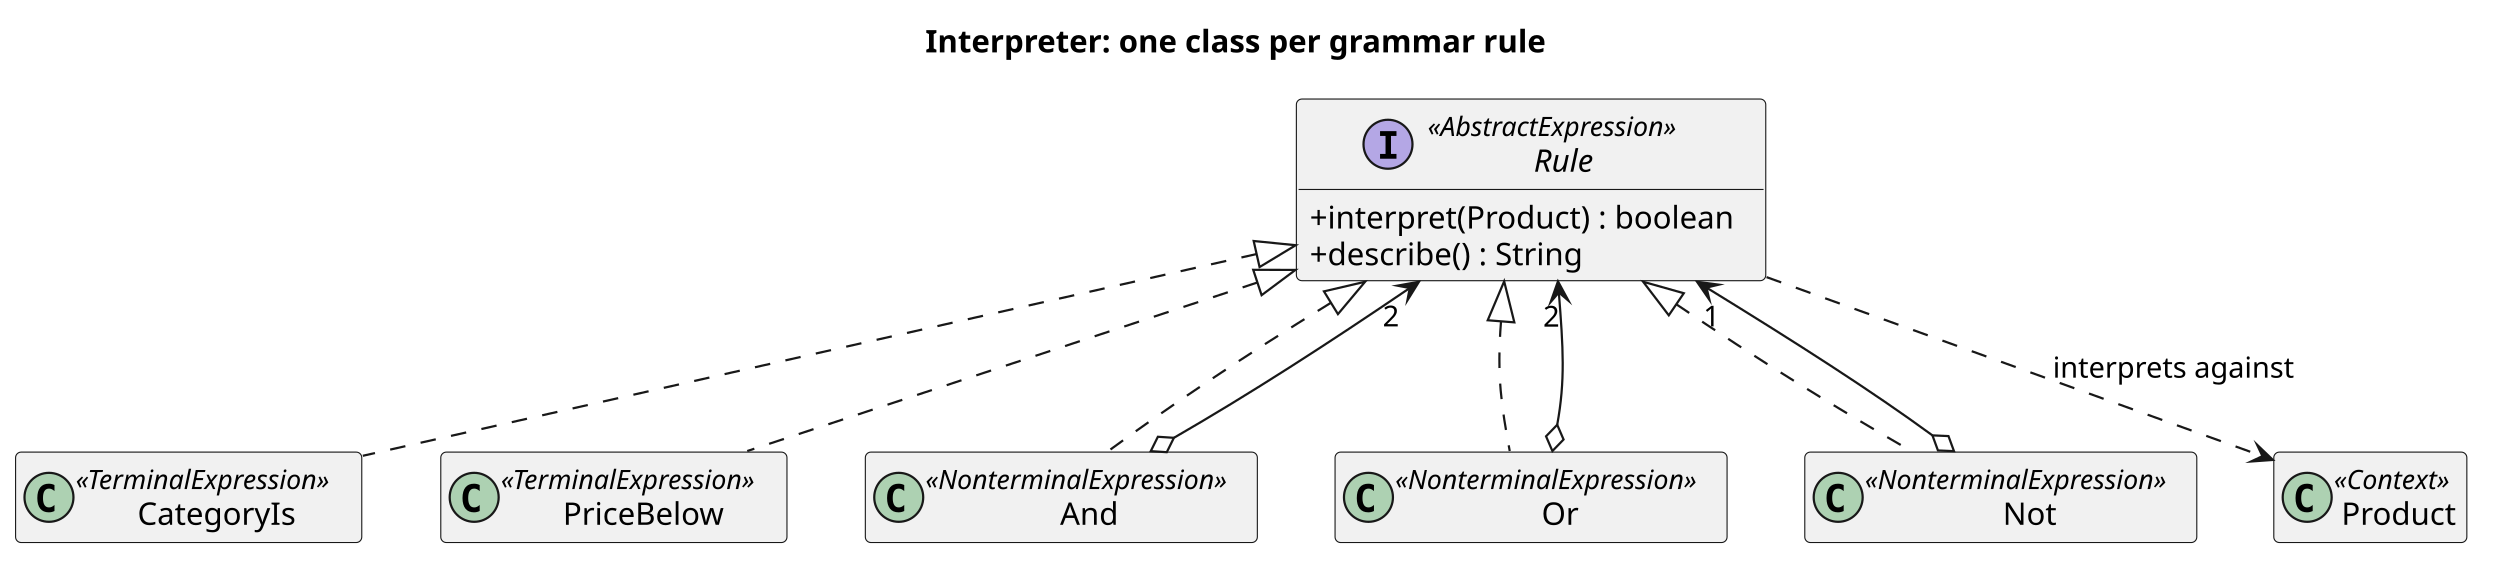
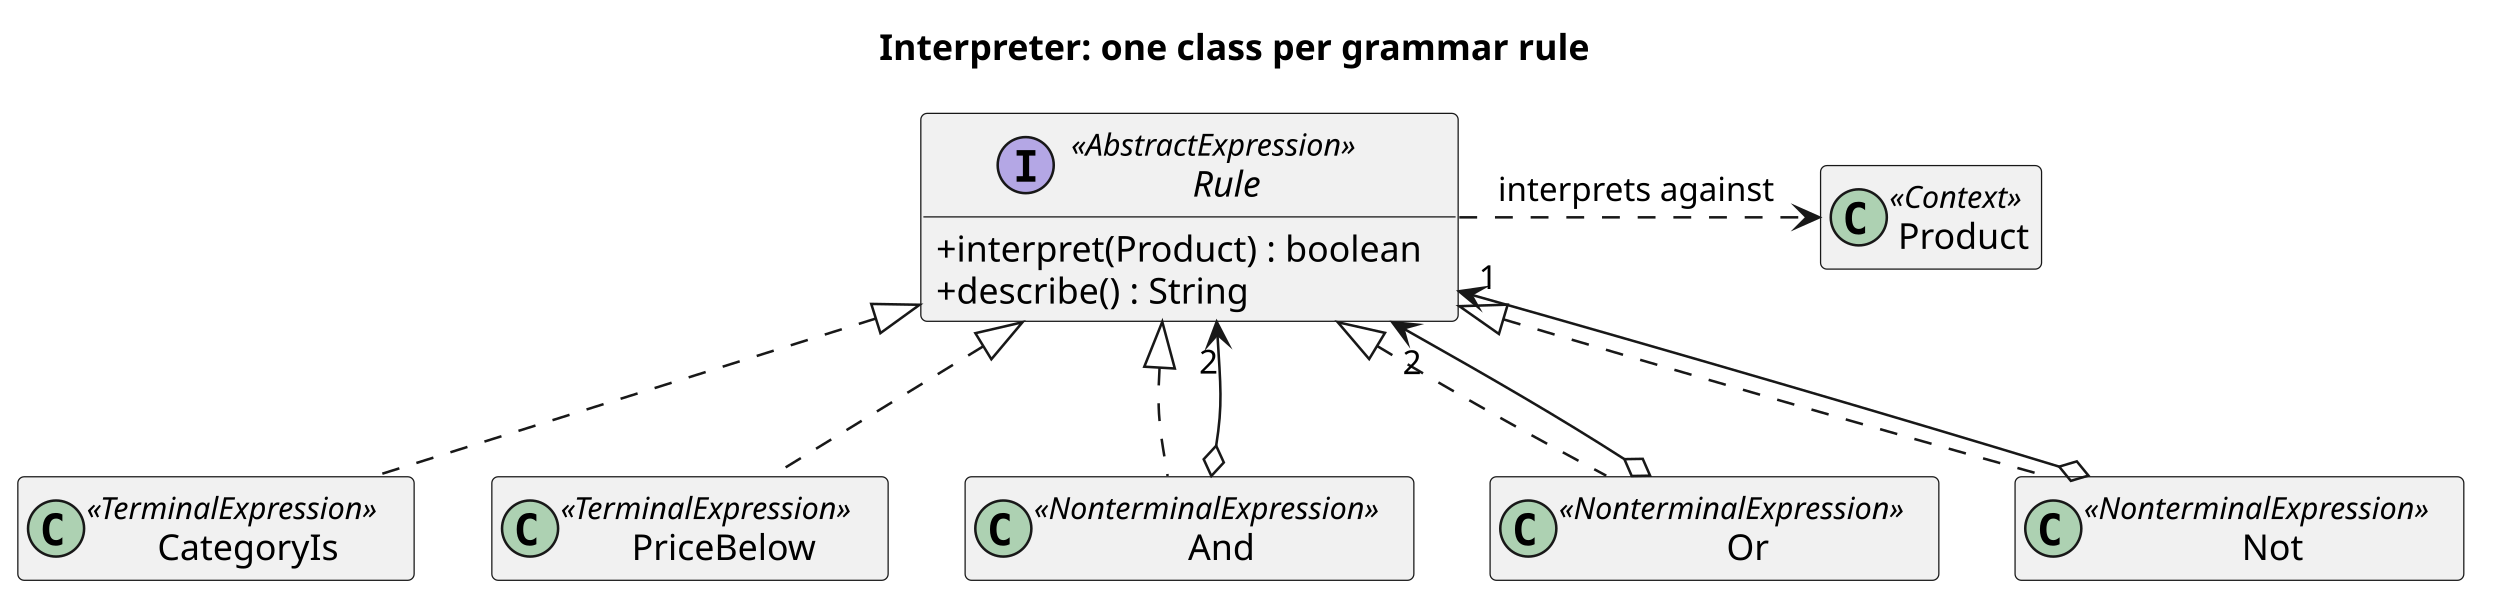
- <svg xmlns="http://www.w3.org/2000/svg" contentStyleType="text/css" data-diagram-type="CLASS" height="257px" preserveAspectRatio="none" style="width:1123px;height:257px;background:#FFFFFF;" version="1.1" viewBox="0 0 1123 257" width="1123px" zoomAndPan="magnify">
+ <svg xmlns="http://www.w3.org/2000/svg" contentStyleType="text/css" data-diagram-type="CLASS" height="241px" preserveAspectRatio="none" style="width:981px;height:241px;background:#FFFFFF;" version="1.1" viewBox="0 0 981 241" width="981px" zoomAndPan="magnify">
  <defs />
  <g>
-     <g class="title" data-source-line="3">
-       <text fill="#000000" font-family="sans-serif" font-size="14" font-weight="700" lengthAdjust="spacing" textLength="284.833" x="415.637" y="23.535">Interpreter: one class per grammar rule</text>
+     <g class="title" data-source-line="5">
+       <text fill="#000000" font-family="sans-serif" font-size="14" font-weight="700" lengthAdjust="spacing" textLength="284.833" x="344.983" y="23.535">Interpreter: one class per grammar rule</text>
    </g>
-     <g class="entity" data-qualified-name="Rule" data-source-line="4" id="ent0001">
-       <rect fill="#F1F1F1" height="81.598" rx="2.5" ry="2.5" style="stroke:#181818;stroke-width:0.5;" width="210.851" x="582.33" y="44.488" />
-       <ellipse cx="623.49" cy="64.799" fill="#B4A7E5" rx="11" ry="11" style="stroke:#181818;stroke-width:1;" />
-       <path d="M619.918,61.064 L619.918,58.906 L627.297,58.906 L627.297,61.064 L624.832,61.064 L624.832,69.141 L627.297,69.141 L627.297,71.299 L619.918,71.299 L619.918,69.141 L622.383,69.141 L622.383,61.064 Z " fill="#000000" />
-       <text fill="#000000" font-family="sans-serif" font-size="12" font-style="italic" lengthAdjust="spacing" textLength="124.717" x="641.304" y="61.09">«AbstractExpression»</text>
-       <text fill="#000000" font-family="sans-serif" font-size="14" font-style="italic" lengthAdjust="spacing" textLength="29.388" x="688.968" y="77.156">Rule</text>
-       <line style="stroke:#181818;stroke-width:0.5;" x1="583.33" x2="792.181" y1="85.109" y2="85.109" />
-       <text fill="#000000" font-family="sans-serif" font-size="14" lengthAdjust="spacing" textLength="198.851" x="588.33" y="102.644">+interpret(Product) : boolean</text>
-       <text fill="#000000" font-family="sans-serif" font-size="14" lengthAdjust="spacing" textLength="130.799" x="588.33" y="119.133">+describe() : String</text>
+     <g class="entity" data-qualified-name="Rule" data-source-line="6" id="ent0001">
+       <rect fill="#F1F1F1" height="81.598" rx="2.5" ry="2.5" style="stroke:#181818;stroke-width:0.5;" width="210.851" x="361.33" y="44.488" />
+       <ellipse cx="402.49" cy="64.799" fill="#B4A7E5" rx="11" ry="11" style="stroke:#181818;stroke-width:1;" />
+       <path d="M398.918,61.064 L398.918,58.906 L406.297,58.906 L406.297,61.064 L403.832,61.064 L403.832,69.141 L406.297,69.141 L406.297,71.299 L398.918,71.299 L398.918,69.141 L401.383,69.141 L401.383,61.064 Z " fill="#000000" />
+       <text fill="#000000" font-family="sans-serif" font-size="12" font-style="italic" lengthAdjust="spacing" textLength="124.717" x="420.304" y="61.09">«AbstractExpression»</text>
+       <text fill="#000000" font-family="sans-serif" font-size="14" font-style="italic" lengthAdjust="spacing" textLength="29.388" x="467.968" y="77.156">Rule</text>
+       <line style="stroke:#181818;stroke-width:0.5;" x1="362.33" x2="571.181" y1="85.109" y2="85.109" />
+       <text fill="#000000" font-family="sans-serif" font-size="14" lengthAdjust="spacing" textLength="198.851" x="367.33" y="102.644">+interpret(Product) : boolean</text>
+       <text fill="#000000" font-family="sans-serif" font-size="14" lengthAdjust="spacing" textLength="130.799" x="367.33" y="119.133">+describe() : String</text>
    </g>
-     <g class="entity" data-qualified-name="CategoryIs" data-source-line="8" id="ent0002">
-       <rect fill="#F1F1F1" height="40.621" rx="2.5" ry="2.5" style="stroke:#181818;stroke-width:0.5;" width="155.506" x="7" y="203.088" />
-       <ellipse cx="22" cy="223.399" fill="#ADD1B2" rx="11" ry="11" style="stroke:#181818;stroke-width:1;" />
-       <path d="M24.473,229.542 Q23.892,229.841 23.253,229.99 Q22.614,230.14 21.908,230.14 Q19.401,230.14 18.081,228.488 Q16.762,226.836 16.762,223.715 Q16.762,220.585 18.081,218.934 Q19.401,217.282 21.908,217.282 Q22.614,217.282 23.261,217.431 Q23.909,217.581 24.473,217.879 L24.473,220.602 Q23.842,220.021 23.249,219.751 Q22.655,219.481 22.024,219.481 Q20.68,219.481 19.995,220.548 Q19.31,221.615 19.31,223.715 Q19.31,225.806 19.995,226.873 Q20.68,227.94 22.024,227.94 Q22.655,227.94 23.249,227.67 Q23.842,227.4 24.473,226.819 Z " fill="#000000" />
-       <text fill="#000000" font-family="sans-serif" font-size="12" font-style="italic" lengthAdjust="spacing" textLength="127.506" x="34" y="219.69">«TerminalExpression»</text>
-       <text fill="#000000" font-family="sans-serif" font-size="14" lengthAdjust="spacing" textLength="71.996" x="61.755" y="235.756">CategoryIs</text>
+     <g class="entity" data-qualified-name="CategoryIs" data-source-line="10" id="ent0002">
+       <rect fill="#F1F1F1" height="40.621" rx="2.5" ry="2.5" style="stroke:#181818;stroke-width:0.5;" width="155.506" x="7" y="187.088" />
+       <ellipse cx="22" cy="207.399" fill="#ADD1B2" rx="11" ry="11" style="stroke:#181818;stroke-width:1;" />
+       <path d="M24.473,213.542 Q23.892,213.841 23.253,213.99 Q22.614,214.14 21.908,214.14 Q19.401,214.14 18.081,212.488 Q16.762,210.836 16.762,207.715 Q16.762,204.585 18.081,202.934 Q19.401,201.282 21.908,201.282 Q22.614,201.282 23.261,201.431 Q23.909,201.581 24.473,201.879 L24.473,204.602 Q23.842,204.021 23.249,203.751 Q22.655,203.481 22.024,203.481 Q20.68,203.481 19.995,204.548 Q19.31,205.615 19.31,207.715 Q19.31,209.806 19.995,210.873 Q20.68,211.94 22.024,211.94 Q22.655,211.94 23.249,211.67 Q23.842,211.4 24.473,210.819 Z " fill="#000000" />
+       <text fill="#000000" font-family="sans-serif" font-size="12" font-style="italic" lengthAdjust="spacing" textLength="127.506" x="34" y="203.69">«TerminalExpression»</text>
+       <text fill="#000000" font-family="sans-serif" font-size="14" lengthAdjust="spacing" textLength="71.996" x="61.755" y="219.756">CategoryIs</text>
    </g>
-     <g class="entity" data-qualified-name="PriceBelow" data-source-line="9" id="ent0003">
-       <rect fill="#F1F1F1" height="40.621" rx="2.5" ry="2.5" style="stroke:#181818;stroke-width:0.5;" width="155.506" x="198" y="203.088" />
-       <ellipse cx="213" cy="223.399" fill="#ADD1B2" rx="11" ry="11" style="stroke:#181818;stroke-width:1;" />
-       <path d="M215.473,229.542 Q214.892,229.841 214.253,229.99 Q213.614,230.14 212.908,230.14 Q210.401,230.14 209.082,228.488 Q207.762,226.836 207.762,223.715 Q207.762,220.585 209.082,218.934 Q210.401,217.282 212.908,217.282 Q213.614,217.282 214.261,217.431 Q214.909,217.581 215.473,217.879 L215.473,220.602 Q214.842,220.021 214.249,219.751 Q213.655,219.481 213.024,219.481 Q211.68,219.481 210.995,220.548 Q210.31,221.615 210.31,223.715 Q210.31,225.806 210.995,226.873 Q211.68,227.94 213.024,227.94 Q213.655,227.94 214.249,227.67 Q214.842,227.4 215.473,226.819 Z " fill="#000000" />
-       <text fill="#000000" font-family="sans-serif" font-size="12" font-style="italic" lengthAdjust="spacing" textLength="127.506" x="225" y="219.69">«TerminalExpression»</text>
-       <text fill="#000000" font-family="sans-serif" font-size="14" lengthAdjust="spacing" textLength="71.77" x="252.868" y="235.756">PriceBelow</text>
+     <g class="entity" data-qualified-name="PriceBelow" data-source-line="11" id="ent0003">
+       <rect fill="#F1F1F1" height="40.621" rx="2.5" ry="2.5" style="stroke:#181818;stroke-width:0.5;" width="155.506" x="193" y="187.088" />
+       <ellipse cx="208" cy="207.399" fill="#ADD1B2" rx="11" ry="11" style="stroke:#181818;stroke-width:1;" />
+       <path d="M210.473,213.542 Q209.892,213.841 209.253,213.99 Q208.614,214.14 207.908,214.14 Q205.401,214.14 204.082,212.488 Q202.762,210.836 202.762,207.715 Q202.762,204.585 204.082,202.934 Q205.401,201.282 207.908,201.282 Q208.614,201.282 209.261,201.431 Q209.909,201.581 210.473,201.879 L210.473,204.602 Q209.842,204.021 209.249,203.751 Q208.655,203.481 208.024,203.481 Q206.68,203.481 205.995,204.548 Q205.31,205.615 205.31,207.715 Q205.31,209.806 205.995,210.873 Q206.68,211.94 208.024,211.94 Q208.655,211.94 209.249,211.67 Q209.842,211.4 210.473,210.819 Z " fill="#000000" />
+       <text fill="#000000" font-family="sans-serif" font-size="12" font-style="italic" lengthAdjust="spacing" textLength="127.506" x="220" y="203.69">«TerminalExpression»</text>
+       <text fill="#000000" font-family="sans-serif" font-size="14" lengthAdjust="spacing" textLength="71.77" x="247.868" y="219.756">PriceBelow</text>
    </g>
-     <g class="entity" data-qualified-name="And" data-source-line="10" id="ent0004">
-       <rect fill="#F1F1F1" height="40.621" rx="2.5" ry="2.5" style="stroke:#181818;stroke-width:0.5;" width="176.09" x="388.71" y="203.088" />
-       <ellipse cx="403.71" cy="223.399" fill="#ADD1B2" rx="11" ry="11" style="stroke:#181818;stroke-width:1;" />
-       <path d="M406.183,229.542 Q405.602,229.841 404.963,229.99 Q404.324,230.14 403.618,230.14 Q401.111,230.14 399.791,228.488 Q398.472,226.836 398.472,223.715 Q398.472,220.585 399.791,218.934 Q401.111,217.282 403.618,217.282 Q404.324,217.282 404.971,217.431 Q405.619,217.581 406.183,217.879 L406.183,220.602 Q405.552,220.021 404.959,219.751 Q404.365,219.481 403.734,219.481 Q402.39,219.481 401.705,220.548 Q401.02,221.615 401.02,223.715 Q401.02,225.806 401.705,226.873 Q402.39,227.94 403.734,227.94 Q404.365,227.94 404.959,227.67 Q405.552,227.4 406.183,226.819 Z " fill="#000000" />
-       <text fill="#000000" font-family="sans-serif" font-size="12" font-style="italic" lengthAdjust="spacing" textLength="148.09" x="415.71" y="219.69">«NonterminalExpression»</text>
-       <text fill="#000000" font-family="sans-serif" font-size="14" lengthAdjust="spacing" textLength="27.159" x="476.175" y="235.756">And</text>
+     <g class="entity" data-qualified-name="And" data-source-line="12" id="ent0004">
+       <rect fill="#F1F1F1" height="40.621" rx="2.5" ry="2.5" style="stroke:#181818;stroke-width:0.5;" width="176.09" x="378.71" y="187.088" />
+       <ellipse cx="393.71" cy="207.399" fill="#ADD1B2" rx="11" ry="11" style="stroke:#181818;stroke-width:1;" />
+       <path d="M396.183,213.542 Q395.602,213.841 394.963,213.99 Q394.324,214.14 393.618,214.14 Q391.111,214.14 389.791,212.488 Q388.472,210.836 388.472,207.715 Q388.472,204.585 389.791,202.934 Q391.111,201.282 393.618,201.282 Q394.324,201.282 394.971,201.431 Q395.619,201.581 396.183,201.879 L396.183,204.602 Q395.552,204.021 394.959,203.751 Q394.365,203.481 393.734,203.481 Q392.39,203.481 391.705,204.548 Q391.02,205.615 391.02,207.715 Q391.02,209.806 391.705,210.873 Q392.39,211.94 393.734,211.94 Q394.365,211.94 394.959,211.67 Q395.552,211.4 396.183,210.819 Z " fill="#000000" />
+       <text fill="#000000" font-family="sans-serif" font-size="12" font-style="italic" lengthAdjust="spacing" textLength="148.09" x="405.71" y="203.69">«NonterminalExpression»</text>
+       <text fill="#000000" font-family="sans-serif" font-size="14" lengthAdjust="spacing" textLength="27.159" x="466.175" y="219.756">And</text>
    </g>
-     <g class="entity" data-qualified-name="Or" data-source-line="11" id="ent0005">
-       <rect fill="#F1F1F1" height="40.621" rx="2.5" ry="2.5" style="stroke:#181818;stroke-width:0.5;" width="176.09" x="599.71" y="203.088" />
-       <ellipse cx="614.71" cy="223.399" fill="#ADD1B2" rx="11" ry="11" style="stroke:#181818;stroke-width:1;" />
-       <path d="M617.183,229.542 Q616.602,229.841 615.963,229.99 Q615.324,230.14 614.618,230.14 Q612.111,230.14 610.792,228.488 Q609.472,226.836 609.472,223.715 Q609.472,220.585 610.792,218.934 Q612.111,217.282 614.618,217.282 Q615.324,217.282 615.971,217.431 Q616.619,217.581 617.183,217.879 L617.183,220.602 Q616.552,220.021 615.959,219.751 Q615.365,219.481 614.734,219.481 Q613.39,219.481 612.705,220.548 Q612.02,221.615 612.02,223.715 Q612.02,225.806 612.705,226.873 Q613.39,227.94 614.734,227.94 Q615.365,227.94 615.959,227.67 Q616.552,227.4 617.183,226.819 Z " fill="#000000" />
-       <text fill="#000000" font-family="sans-serif" font-size="12" font-style="italic" lengthAdjust="spacing" textLength="148.09" x="626.71" y="219.69">«NonterminalExpression»</text>
-       <text fill="#000000" font-family="sans-serif" font-size="14" lengthAdjust="spacing" textLength="16.605" x="692.453" y="235.756">Or</text>
+     <g class="entity" data-qualified-name="Or" data-source-line="13" id="ent0005">
+       <rect fill="#F1F1F1" height="40.621" rx="2.5" ry="2.5" style="stroke:#181818;stroke-width:0.5;" width="176.09" x="584.71" y="187.088" />
+       <ellipse cx="599.71" cy="207.399" fill="#ADD1B2" rx="11" ry="11" style="stroke:#181818;stroke-width:1;" />
+       <path d="M602.183,213.542 Q601.602,213.841 600.963,213.99 Q600.324,214.14 599.618,214.14 Q597.111,214.14 595.792,212.488 Q594.472,210.836 594.472,207.715 Q594.472,204.585 595.792,202.934 Q597.111,201.282 599.618,201.282 Q600.324,201.282 600.971,201.431 Q601.619,201.581 602.183,201.879 L602.183,204.602 Q601.552,204.021 600.959,203.751 Q600.365,203.481 599.734,203.481 Q598.39,203.481 597.705,204.548 Q597.02,205.615 597.02,207.715 Q597.02,209.806 597.705,210.873 Q598.39,211.94 599.734,211.94 Q600.365,211.94 600.959,211.67 Q601.552,211.4 602.183,210.819 Z " fill="#000000" />
+       <text fill="#000000" font-family="sans-serif" font-size="12" font-style="italic" lengthAdjust="spacing" textLength="148.09" x="611.71" y="203.69">«NonterminalExpression»</text>
+       <text fill="#000000" font-family="sans-serif" font-size="14" lengthAdjust="spacing" textLength="16.605" x="677.453" y="219.756">Or</text>
    </g>
-     <g class="entity" data-qualified-name="Not" data-source-line="12" id="ent0006">
-       <rect fill="#F1F1F1" height="40.621" rx="2.5" ry="2.5" style="stroke:#181818;stroke-width:0.5;" width="176.09" x="810.71" y="203.088" />
-       <ellipse cx="825.71" cy="223.399" fill="#ADD1B2" rx="11" ry="11" style="stroke:#181818;stroke-width:1;" />
-       <path d="M828.183,229.542 Q827.602,229.841 826.963,229.99 Q826.324,230.14 825.618,230.14 Q823.111,230.14 821.792,228.488 Q820.472,226.836 820.472,223.715 Q820.472,220.585 821.792,218.934 Q823.111,217.282 825.618,217.282 Q826.324,217.282 826.971,217.431 Q827.619,217.581 828.183,217.879 L828.183,220.602 Q827.552,220.021 826.959,219.751 Q826.365,219.481 825.734,219.481 Q824.39,219.481 823.705,220.548 Q823.02,221.615 823.02,223.715 Q823.02,225.806 823.705,226.873 Q824.39,227.94 825.734,227.94 Q826.365,227.94 826.959,227.67 Q827.552,227.4 828.183,226.819 Z " fill="#000000" />
-       <text fill="#000000" font-family="sans-serif" font-size="12" font-style="italic" lengthAdjust="spacing" textLength="148.09" x="837.71" y="219.69">«NonterminalExpression»</text>
-       <text fill="#000000" font-family="sans-serif" font-size="14" lengthAdjust="spacing" textLength="24.179" x="899.666" y="235.756">Not</text>
+     <g class="entity" data-qualified-name="Not" data-source-line="14" id="ent0006">
+       <rect fill="#F1F1F1" height="40.621" rx="2.5" ry="2.5" style="stroke:#181818;stroke-width:0.5;" width="176.09" x="790.71" y="187.088" />
+       <ellipse cx="805.71" cy="207.399" fill="#ADD1B2" rx="11" ry="11" style="stroke:#181818;stroke-width:1;" />
+       <path d="M808.183,213.542 Q807.602,213.841 806.963,213.99 Q806.324,214.14 805.618,214.14 Q803.111,214.14 801.792,212.488 Q800.472,210.836 800.472,207.715 Q800.472,204.585 801.792,202.934 Q803.111,201.282 805.618,201.282 Q806.324,201.282 806.971,201.431 Q807.619,201.581 808.183,201.879 L808.183,204.602 Q807.552,204.021 806.959,203.751 Q806.365,203.481 805.734,203.481 Q804.39,203.481 803.705,204.548 Q803.02,205.615 803.02,207.715 Q803.02,209.806 803.705,210.873 Q804.39,211.94 805.734,211.94 Q806.365,211.94 806.959,211.67 Q807.552,211.4 808.183,210.819 Z " fill="#000000" />
+       <text fill="#000000" font-family="sans-serif" font-size="12" font-style="italic" lengthAdjust="spacing" textLength="148.09" x="817.71" y="203.69">«NonterminalExpression»</text>
+       <text fill="#000000" font-family="sans-serif" font-size="14" lengthAdjust="spacing" textLength="24.179" x="879.666" y="219.756">Not</text>
    </g>
-     <g class="entity" data-qualified-name="Product" data-source-line="13" id="ent0007">
-       <rect fill="#F1F1F1" height="40.621" rx="2.5" ry="2.5" style="stroke:#181818;stroke-width:0.5;" width="86.717" x="1021.39" y="203.088" />
-       <ellipse cx="1036.39" cy="223.399" fill="#ADD1B2" rx="11" ry="11" style="stroke:#181818;stroke-width:1;" />
-       <path d="M1038.863,229.542 Q1038.282,229.841 1037.643,229.99 Q1037.004,230.14 1036.298,230.14 Q1033.791,230.14 1032.472,228.488 Q1031.152,226.836 1031.152,223.715 Q1031.152,220.585 1032.472,218.934 Q1033.791,217.282 1036.298,217.282 Q1037.004,217.282 1037.651,217.431 Q1038.299,217.581 1038.863,217.879 L1038.863,220.602 Q1038.232,220.021 1037.639,219.751 Q1037.045,219.481 1036.414,219.481 Q1035.07,219.481 1034.385,220.548 Q1033.7,221.615 1033.7,223.715 Q1033.7,225.806 1034.385,226.873 Q1035.07,227.94 1036.414,227.94 Q1037.045,227.94 1037.639,227.67 Q1038.232,227.4 1038.863,226.819 Z " fill="#000000" />
-       <text fill="#000000" font-family="sans-serif" font-size="12" font-style="italic" lengthAdjust="spacing" textLength="58.717" x="1048.39" y="219.69">«Context»</text>
-       <text fill="#000000" font-family="sans-serif" font-size="14" lengthAdjust="spacing" textLength="51.974" x="1051.762" y="235.756">Product</text>
+     <g class="entity" data-qualified-name="Product" data-source-line="15" id="ent0007">
+       <rect fill="#F1F1F1" height="40.621" rx="2.5" ry="2.5" style="stroke:#181818;stroke-width:0.5;" width="86.717" x="714.39" y="64.978" />
+       <ellipse cx="729.39" cy="85.289" fill="#ADD1B2" rx="11" ry="11" style="stroke:#181818;stroke-width:1;" />
+       <path d="M731.863,91.432 Q731.282,91.731 730.643,91.88 Q730.004,92.03 729.298,92.03 Q726.791,92.03 725.471,90.378 Q724.152,88.726 724.152,85.605 Q724.152,82.475 725.471,80.823 Q726.791,79.172 729.298,79.172 Q730.004,79.172 730.651,79.321 Q731.299,79.471 731.863,79.769 L731.863,82.492 Q731.232,81.911 730.639,81.641 Q730.045,81.371 729.414,81.371 Q728.07,81.371 727.385,82.438 Q726.7,83.505 726.7,85.605 Q726.7,87.697 727.385,88.763 Q728.07,89.83 729.414,89.83 Q730.045,89.83 730.639,89.56 Q731.232,89.29 731.863,88.709 Z " fill="#000000" />
+       <text fill="#000000" font-family="sans-serif" font-size="12" font-style="italic" lengthAdjust="spacing" textLength="58.717" x="741.39" y="81.58">«Context»</text>
+       <text fill="#000000" font-family="sans-serif" font-size="14" lengthAdjust="spacing" textLength="51.974" x="744.762" y="97.646">Product</text>
    </g>
-     <g class="link" data-entity-1="ent0001" data-entity-2="ent0002" data-link-type="extension" data-source-line="14" id="lnk8">
-       <path codeLine="14" d="M564.472,114.112 C444.732,141.142 269.97,180.588 162.98,204.738" fill="none" id="Rule-backto-CategoryIs" style="stroke:#181818;stroke-width:1;stroke-dasharray:7,7;" />
-       <polygon fill="none" points="582.03,110.148,563.151,108.259,565.793,119.965,582.03,110.148" style="stroke:#181818;stroke-width:1;stroke-linejoin:miter;stroke-miterlimit:10;" />
+     <g class="link" data-entity-1="ent0001" data-entity-2="ent0002" data-link-type="extension" data-source-line="16" id="lnk8">
+       <path codeLine="16" d="M343.678,124.986 C275.118,146.536 205.35,168.478 147.53,186.658" fill="none" id="Rule-backto-CategoryIs" style="stroke:#181818;stroke-width:1;stroke-dasharray:7,7;" />
+       <polygon fill="none" points="360.85,119.588,341.879,119.262,345.478,130.71,360.85,119.588" style="stroke:#181818;stroke-width:1;stroke-linejoin:miter;stroke-miterlimit:10;" />
    </g>
-     <g class="link" data-entity-1="ent0001" data-entity-2="ent0003" data-link-type="extension" data-source-line="15" id="lnk9">
-       <path codeLine="15" d="M564.829,126.896 C486.629,152.736 400.06,181.328 335.66,202.608" fill="none" id="Rule-backto-PriceBelow" style="stroke:#181818;stroke-width:1;stroke-dasharray:7,7;" />
-       <polygon fill="none" points="581.92,121.248,562.946,121.199,566.711,132.593,581.92,121.248" style="stroke:#181818;stroke-width:1;stroke-linejoin:miter;stroke-miterlimit:10;" />
+     <g class="link" data-entity-1="ent0001" data-entity-2="ent0003" data-link-type="extension" data-source-line="17" id="lnk9">
+       <path codeLine="17" d="M385.873,135.853 C352.813,156.113 329.56,170.358 302.96,186.658" fill="none" id="Rule-backto-PriceBelow" style="stroke:#181818;stroke-width:1;stroke-dasharray:7,7;" />
+       <polygon fill="none" points="401.22,126.448,382.738,130.738,389.008,140.969,401.22,126.448" style="stroke:#181818;stroke-width:1;stroke-linejoin:miter;stroke-miterlimit:10;" />
    </g>
-     <g class="link" data-entity-1="ent0001" data-entity-2="ent0004" data-link-type="extension" data-source-line="16" id="lnk10">
-       <path codeLine="16" d="M597.863,135.99 C557.023,161.081 524.9,182.818 497.78,202.658" fill="none" id="Rule-backto-And" style="stroke:#181818;stroke-width:1;stroke-dasharray:7,7;" />
-       <polygon fill="none" points="613.2,126.568,594.722,130.878,601.004,141.103,613.2,126.568" style="stroke:#181818;stroke-width:1;stroke-linejoin:miter;stroke-miterlimit:10;" />
+     <g class="link" data-entity-1="ent0001" data-entity-2="ent0004" data-link-type="extension" data-source-line="18" id="lnk10">
+       <path codeLine="18" d="M455.011,144.246 C453.801,164.587 455.57,170.418 458.17,186.768" fill="none" id="Rule-backto-And" style="stroke:#181818;stroke-width:1;stroke-dasharray:7,7;" />
+       <polygon fill="none" points="456.08,126.278,449.022,143.89,461,144.603,456.08,126.278" style="stroke:#181818;stroke-width:1;stroke-linejoin:miter;stroke-miterlimit:10;" />
    </g>
-     <g class="link" data-entity-1="ent0004" data-entity-2="ent0001" data-link-type="aggregation" data-source-line="19" id="lnk13">
-       <path codeLine="19" d="M527.315,196.663 C561.715,176.823 596.334,154.468 633.264,129.378" fill="none" id="And-Rule" style="stroke:#181818;stroke-width:1;" />
-       <polygon fill="none" points="516.92,202.658,524.116,203.126,527.315,196.663,520.119,196.196,516.92,202.658" style="stroke:#181818;stroke-width:1;stroke-linejoin:miter;stroke-miterlimit:10;" />
-       <polygon fill="#181818" points="637.4,126.568,627.708,128.317,633.264,129.378,632.203,134.935,637.4,126.568" style="stroke:#181818;stroke-width:1;stroke-linejoin:miter;stroke-miterlimit:10;" />
-       <text fill="#000000" font-family="sans-serif" font-size="13" lengthAdjust="spacing" textLength="8.22" x="621.094" y="146.63">2</text>
+     <g class="link" data-entity-1="ent0004" data-entity-2="ent0001" data-link-type="aggregation" data-source-line="21" id="lnk13">
+       <path codeLine="21" d="M477.222,174.918 C479.832,158.568 478.937,151.609 477.727,131.269" fill="none" id="And-Rule" style="stroke:#181818;stroke-width:1;" />
+       <polygon fill="none" points="475.33,186.768,480.226,181.474,477.222,174.918,472.326,180.213,475.33,186.768" style="stroke:#181818;stroke-width:1;stroke-linejoin:miter;stroke-miterlimit:10;" />
+       <polygon fill="#181818" points="477.43,126.278,473.971,135.5,477.727,131.269,481.957,135.025,477.43,126.278" style="stroke:#181818;stroke-width:1;stroke-linejoin:miter;stroke-miterlimit:10;" />
+       <text fill="#000000" font-family="sans-serif" font-size="13" lengthAdjust="spacing" textLength="8.22" x="470.511" y="146.6">2</text>
    </g>
-     <g class="link" data-entity-1="ent0001" data-entity-2="ent0005" data-link-type="extension" data-source-line="17" id="lnk11">
-       <path codeLine="17" d="M674.261,144.333 C672.291,169.423 674.53,182.708 678.17,202.608" fill="none" id="Rule-backto-Or" style="stroke:#181818;stroke-width:1;stroke-dasharray:7,7;" />
-       <polygon fill="none" points="675.67,126.388,668.279,143.863,680.243,144.803,675.67,126.388" style="stroke:#181818;stroke-width:1;stroke-linejoin:miter;stroke-miterlimit:10;" />
+     <g class="link" data-entity-1="ent0001" data-entity-2="ent0005" data-link-type="extension" data-source-line="19" id="lnk11">
+       <path codeLine="19" d="M540.357,135.755 C573.897,156.015 599.76,170.358 630.3,186.658" fill="none" id="Rule-backto-Or" style="stroke:#181818;stroke-width:1;stroke-dasharray:7,7;" />
+       <polygon fill="none" points="524.95,126.448,537.255,140.891,543.46,130.619,524.95,126.448" style="stroke:#181818;stroke-width:1;stroke-linejoin:miter;stroke-miterlimit:10;" />
    </g>
-     <g class="link" data-entity-1="ent0005" data-entity-2="ent0001" data-link-type="aggregation" data-source-line="20" id="lnk14">
-       <path codeLine="20" d="M699.499,190.804 C703.139,170.904 702.201,156.463 700.231,131.373" fill="none" id="Or-Rule" style="stroke:#181818;stroke-width:1;" />
-       <polygon fill="none" points="697.34,202.608,702.354,197.426,699.499,190.804,694.485,195.987,697.34,202.608" style="stroke:#181818;stroke-width:1;stroke-linejoin:miter;stroke-miterlimit:10;" />
-       <polygon fill="#181818" points="699.84,126.388,696.557,135.674,700.231,131.373,704.532,135.048,699.84,126.388" style="stroke:#181818;stroke-width:1;stroke-linejoin:miter;stroke-miterlimit:10;" />
-       <text fill="#000000" font-family="sans-serif" font-size="13" lengthAdjust="spacing" textLength="8.22" x="693.146" y="146.727">2</text>
+     <g class="link" data-entity-1="ent0005" data-entity-2="ent0001" data-link-type="aggregation" data-source-line="22" id="lnk14">
+       <path codeLine="22" d="M637.404,180.172 C612.034,163.872 586.605,149.164 550.675,128.904" fill="none" id="Or-Rule" style="stroke:#181818;stroke-width:1;" />
+       <polygon fill="none" points="647.5,186.658,644.614,180.05,637.404,180.172,640.29,186.78,647.5,186.658" style="stroke:#181818;stroke-width:1;stroke-linejoin:miter;stroke-miterlimit:10;" />
+       <polygon fill="#181818" points="546.32,126.448,552.195,134.353,550.675,128.904,556.124,127.385,546.32,126.448" style="stroke:#181818;stroke-width:1;stroke-linejoin:miter;stroke-miterlimit:10;" />
+       <text fill="#000000" font-family="sans-serif" font-size="13" lengthAdjust="spacing" textLength="8.22" x="550.381" y="146.797">2</text>
    </g>
-     <g class="link" data-entity-1="ent0001" data-entity-2="ent0006" data-link-type="extension" data-source-line="18" id="lnk12">
-       <path codeLine="18" d="M752.99,136.682 C789.93,161.772 824.18,182.818 858.58,202.658" fill="none" id="Rule-backto-Not" style="stroke:#181818;stroke-width:1;stroke-dasharray:7,7;" />
-       <polygon fill="none" points="738.1,126.568,749.619,141.645,756.361,131.718,738.1,126.568" style="stroke:#181818;stroke-width:1;stroke-linejoin:miter;stroke-miterlimit:10;" />
+     <g class="link" data-entity-1="ent0001" data-entity-2="ent0006" data-link-type="extension" data-source-line="20" id="lnk12">
+       <path codeLine="20" d="M589.897,125.299 C661.787,146.769 737.81,168.648 802.49,186.668" fill="none" id="Rule-backto-Not" style="stroke:#181818;stroke-width:1;stroke-dasharray:7,7;" />
+       <polygon fill="none" points="572.65,120.148,588.18,131.048,591.614,119.55,572.65,120.148" style="stroke:#181818;stroke-width:1;stroke-linejoin:miter;stroke-miterlimit:10;" />
    </g>
-     <g class="link" data-entity-1="ent0006" data-entity-2="ent0001" data-link-type="aggregation" data-source-line="21" id="lnk15">
-       <path codeLine="21" d="M868.045,195.573 C840.925,175.733 807.41,154.275 766.561,129.185" fill="none" id="Not-Rule" style="stroke:#181818;stroke-width:1;" />
-       <polygon fill="none" points="877.73,202.658,875.249,195.887,868.045,195.573,870.526,202.344,877.73,202.658" style="stroke:#181818;stroke-width:1;stroke-linejoin:miter;stroke-miterlimit:10;" />
-       <polygon fill="#181818" points="762.3,126.568,767.875,134.687,766.561,129.185,772.062,127.87,762.3,126.568" style="stroke:#181818;stroke-width:1;stroke-linejoin:miter;stroke-miterlimit:10;" />
-       <text fill="#000000" font-family="sans-serif" font-size="13" lengthAdjust="spacing" textLength="8.22" x="765.119" y="146.63">1</text>
+     <g class="link" data-entity-1="ent0006" data-entity-2="ent0001" data-link-type="aggregation" data-source-line="23" id="lnk15">
+       <path codeLine="23" d="M808.024,183.11 C743.554,163.4 655.812,137.838 577.322,115.658" fill="none" id="Not-Rule" style="stroke:#181818;stroke-width:1;" />
+       <polygon fill="none" points="819.5,186.618,814.932,181.039,808.024,183.11,812.593,188.689,819.5,186.618" style="stroke:#181818;stroke-width:1;stroke-linejoin:miter;stroke-miterlimit:10;" />
+       <polygon fill="#181818" points="572.51,114.298,580.083,120.595,577.322,115.658,582.259,112.896,572.51,114.298" style="stroke:#181818;stroke-width:1;stroke-linejoin:miter;stroke-miterlimit:10;" />
+       <text fill="#000000" font-family="sans-serif" font-size="13" lengthAdjust="spacing" textLength="8.22" x="580.235" y="113.39">1</text>
    </g>
-     <g class="link" data-entity-1="ent0001" data-entity-2="ent0007" data-link-type="dependency" data-source-line="22" id="lnk16">
-       <path codeLine="22" d="M793.52,124.478 C868.67,151.608 960.987,184.941 1016.287,204.901" fill="none" id="Rule-to-Product" style="stroke:#181818;stroke-width:1;stroke-dasharray:7,7;" />
-       <polygon fill="#181818" points="1020.99,206.598,1013.883,199.78,1016.287,204.901,1011.167,207.305,1020.99,206.598" style="stroke:#181818;stroke-width:1;stroke-linejoin:miter;stroke-miterlimit:10;" />
-       <text fill="#000000" font-family="sans-serif" font-size="13" lengthAdjust="spacing" textLength="111.376" x="922.11" y="169.657">interprets against</text>
+     <g class="link" data-entity-1="ent0001" data-entity-2="ent0007" data-link-type="dependency" data-source-line="24" id="lnk16">
+       <path codeLine="24" d="M572.63,85.288 C621.39,85.288 671.56,85.288 708.9,85.288" fill="none" id="Rule-to-Product" style="stroke:#181818;stroke-width:1;stroke-dasharray:7,7;" />
+       <polygon fill="#181818" points="713.9,85.288,704.9,81.288,708.9,85.288,704.9,89.288,713.9,85.288" style="stroke:#181818;stroke-width:1;stroke-linejoin:miter;stroke-miterlimit:10;" />
+       <text fill="#000000" font-family="sans-serif" font-size="13" lengthAdjust="spacing" textLength="111.376" x="587.79" y="78.857">interprets against</text>
    </g>
  </g>
</svg>
